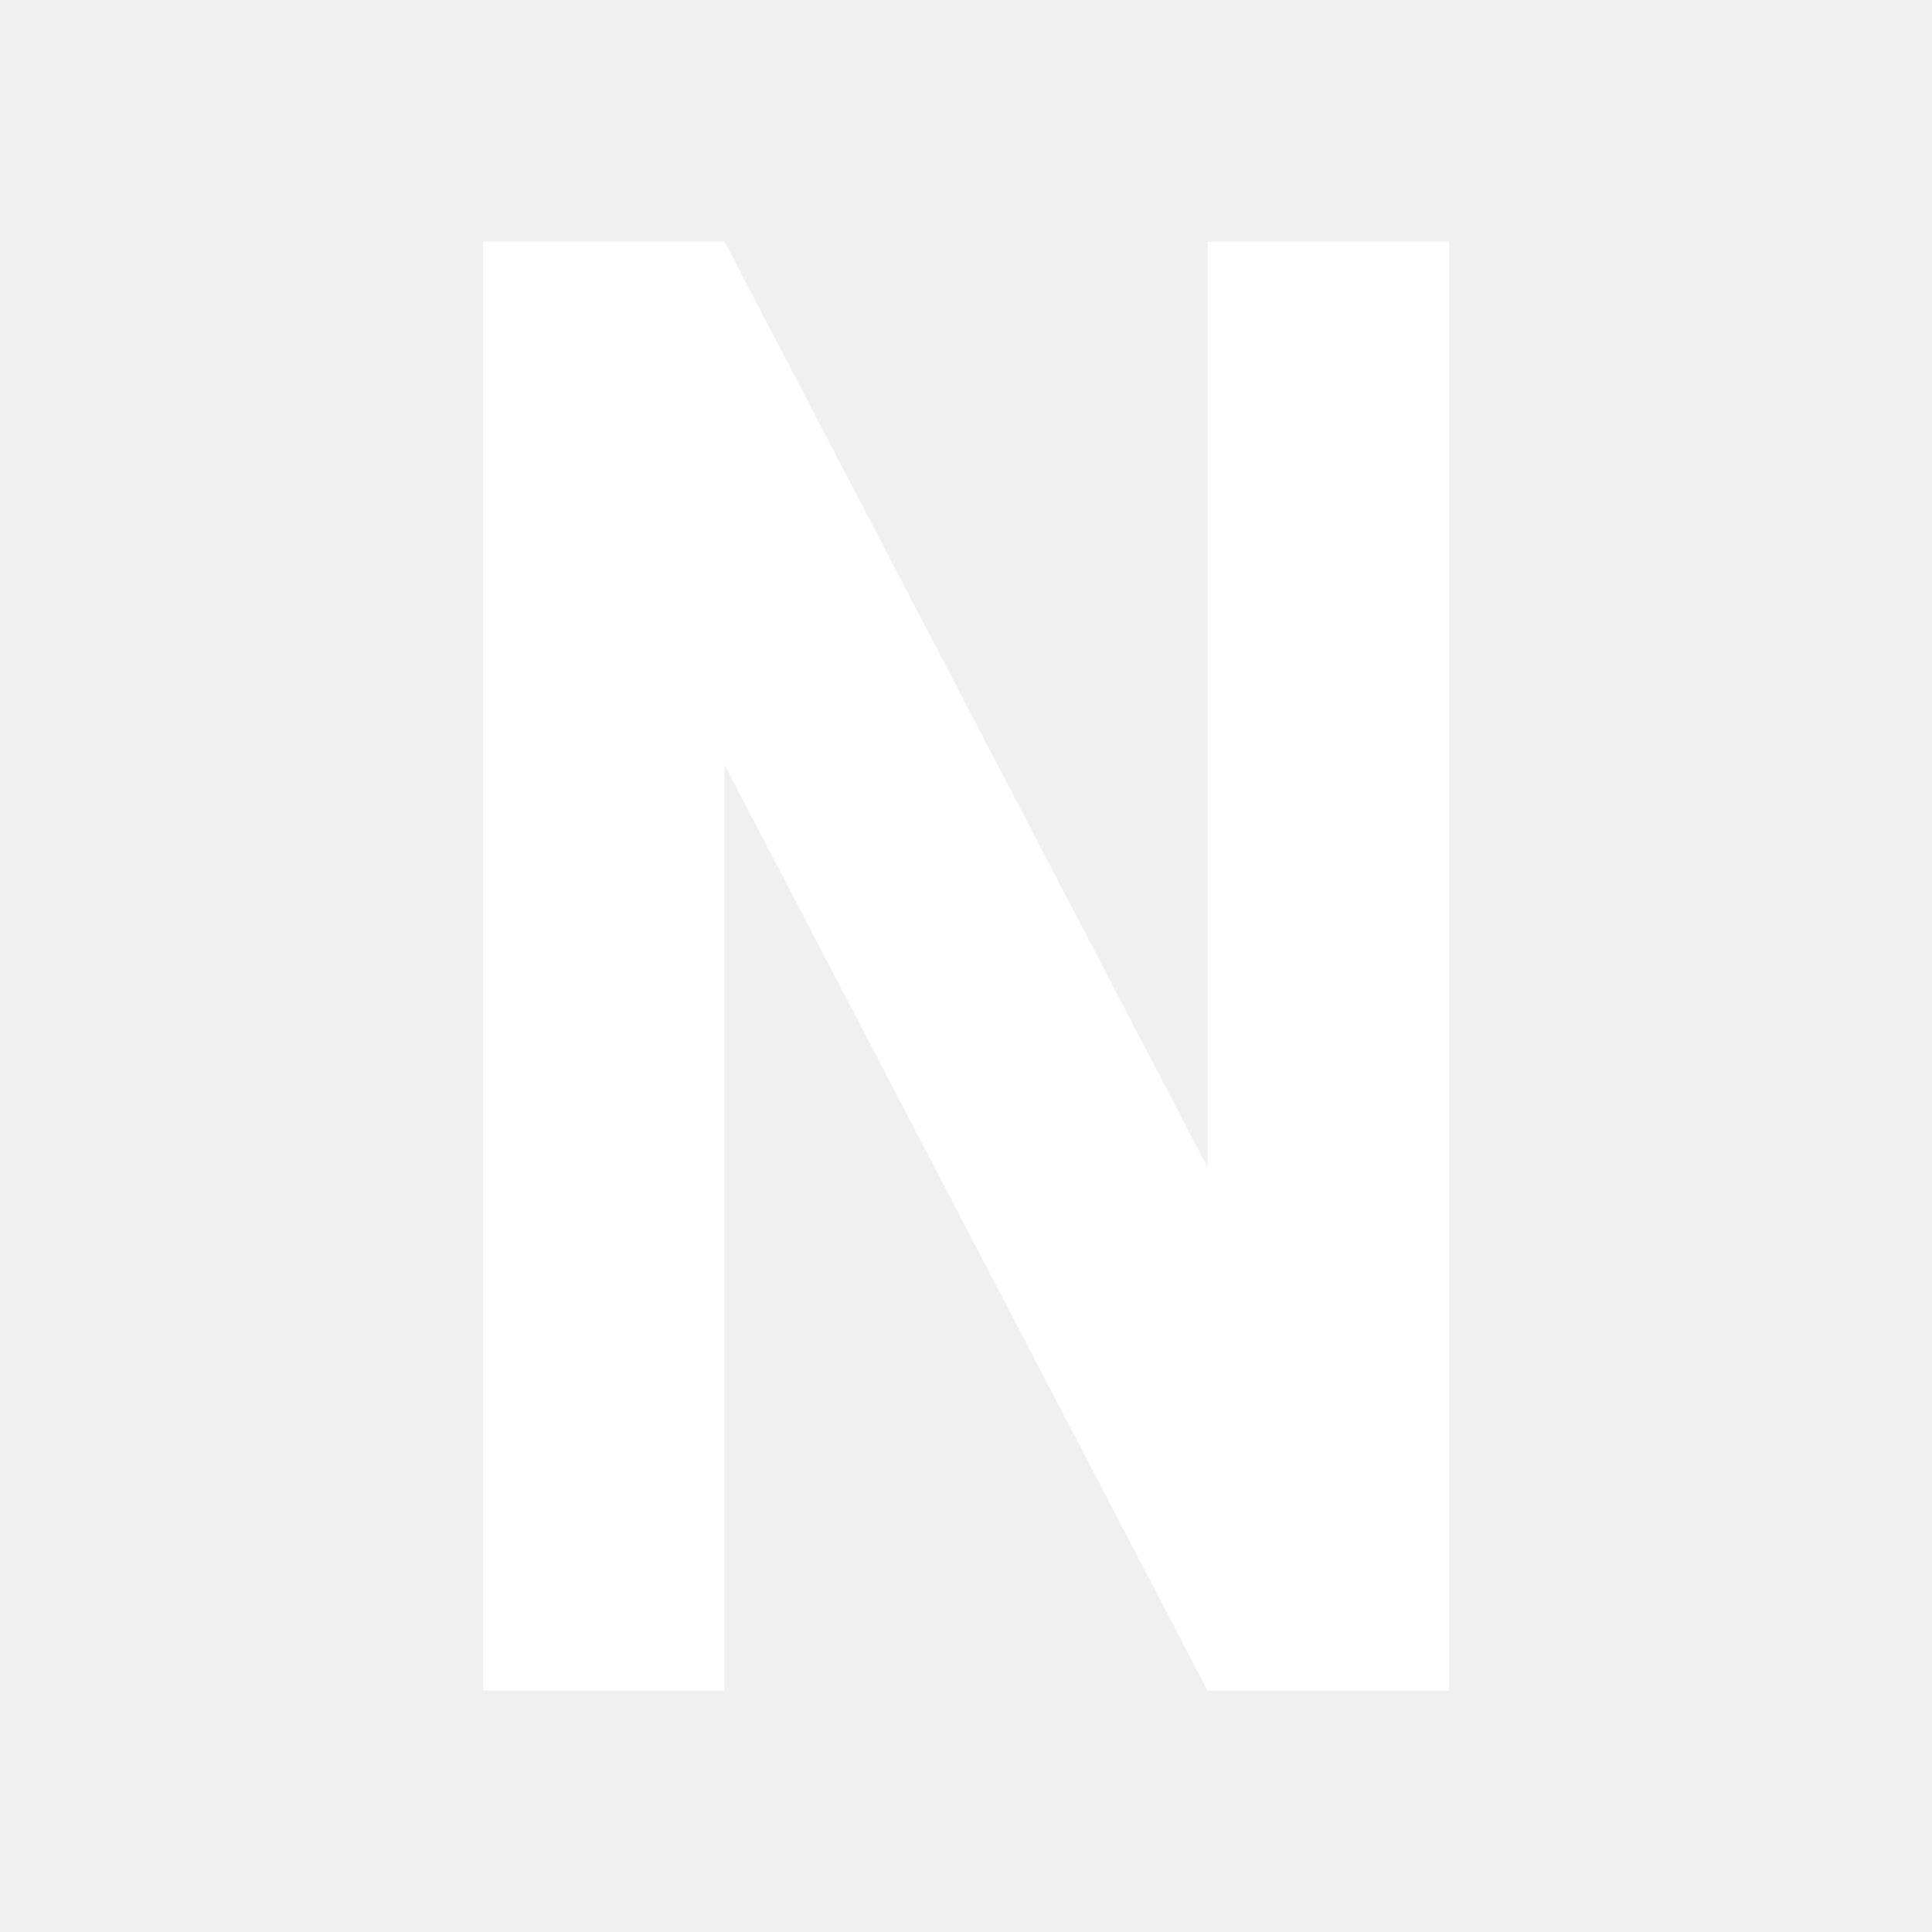
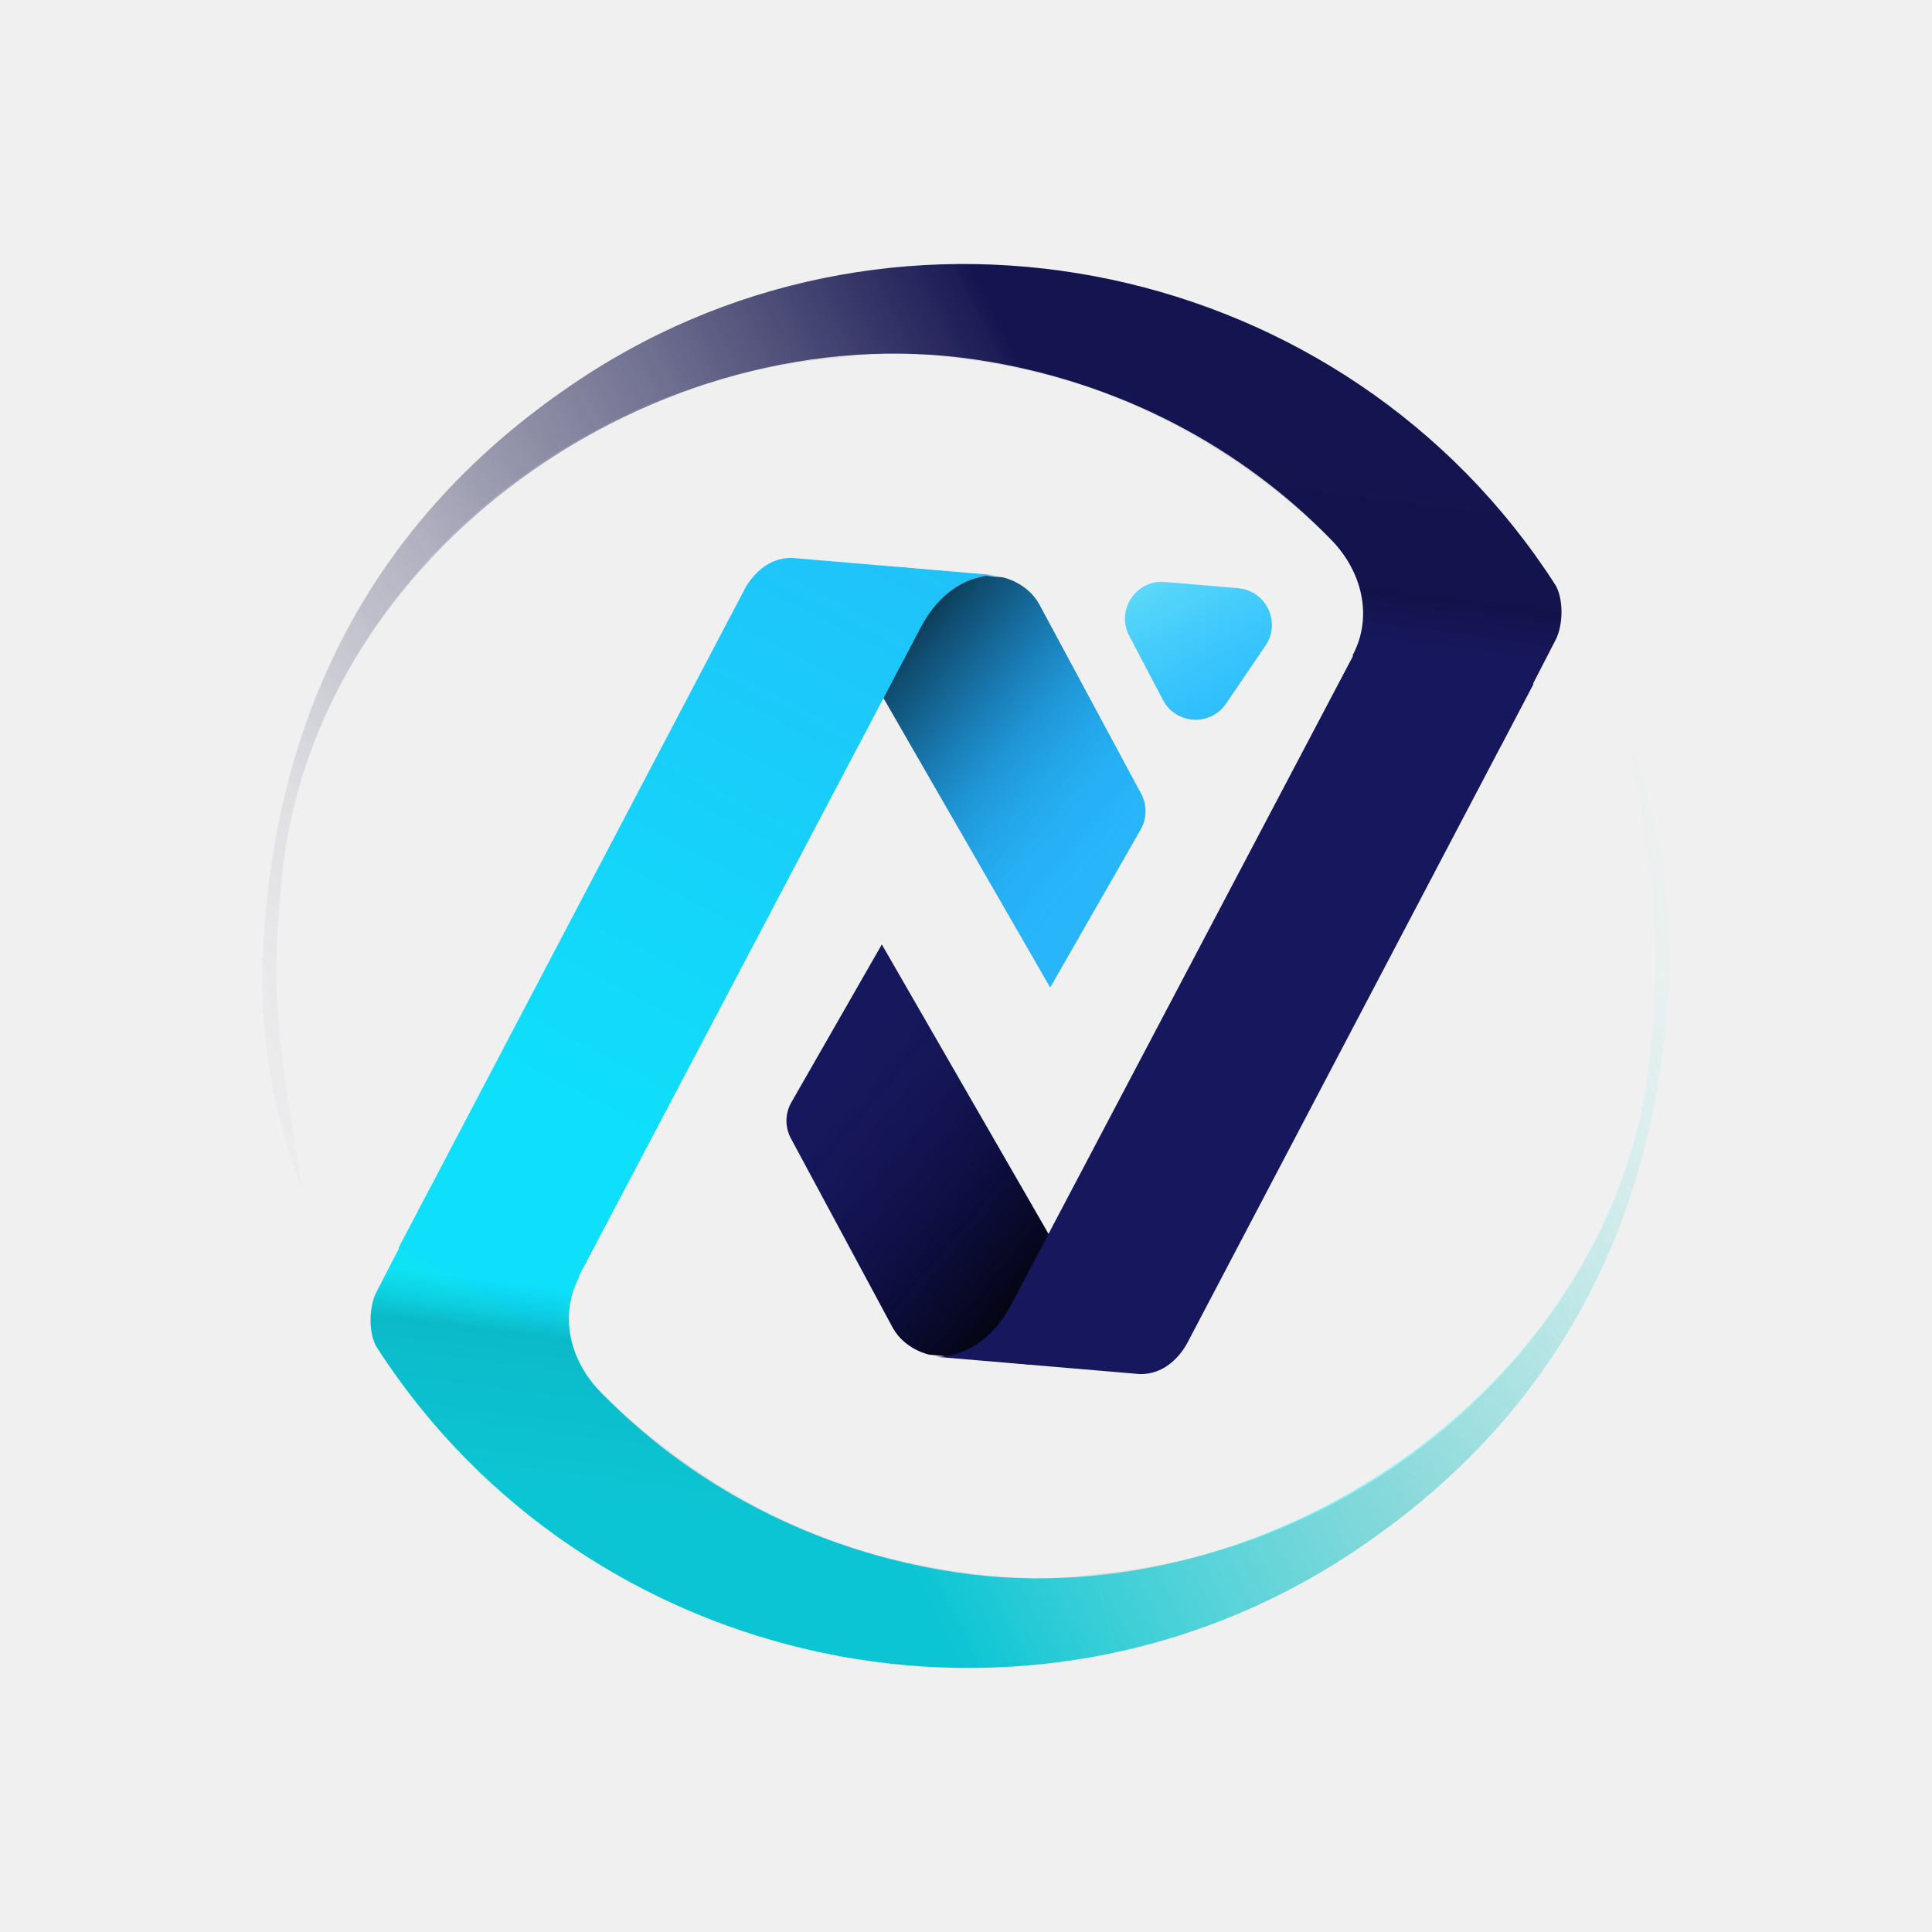
- <svg xmlns="http://www.w3.org/2000/svg" width="24" height="24" viewBox="0 0 24 24" fill="none">
-   <g transform="translate(24, 0) scale(-1, 1)">
-     <path fill-rule="evenodd" clip-rule="evenodd" d="M6 3V21H9L15 9.5V21H18V3H15L9 14.5V3H6Z" fill="white" fill-opacity="0.98" />
+ <svg xmlns="http://www.w3.org/2000/svg" xmlns:xlink="http://www.w3.org/1999/xlink" viewBox="0 0 1080 1080" width="60" height="60">
+   <defs>
+     <style>
+       .cls-1 {
+         fill: url(#linear-gradient-2);
+       }
+ 
+       .cls-2 {
+         fill: #fff;
+       }
+ 
+       .cls-3 {
+         fill: #17175d;
+       }
+ 
+       .cls-4 {
+         fill: url(#linear-gradient-6);
+       }
+ 
+       .cls-5 {
+         isolation: isolate;
+       }
+ 
+       .cls-6 {
+         fill: url(#linear-gradient-11);
+       }
+ 
+       .cls-7 {
+         fill: url(#linear-gradient-10);
+       }
+ 
+       .cls-8 {
+         fill: url(#linear-gradient-5);
+       }
+ 
+       .cls-9 {
+         fill: url(#linear-gradient-7);
+       }
+ 
+       .cls-10 {
+         fill: url(#linear-gradient-9);
+       }
+ 
+       .cls-11 {
+         fill: url(#linear-gradient-3);
+       }
+ 
+       .cls-12 {
+         fill: url(#linear-gradient);
+       }
+ 
+       .cls-13 {
+         fill: url(#linear-gradient-4);
+       }
+ 
+       .cls-14 {
+         mix-blend-mode: multiply;
+       }
+ 
+       .cls-15 {
+         fill: url(#linear-gradient-8);
+       }
+ 
+       .cls-16 {
+         fill: url(#linear-gradient-12);
+       }
+     </style>
+     <linearGradient id="linear-gradient" x1="557.85" y1="139.99" x2="739.19" y2="476.6" gradientUnits="userSpaceOnUse">
+       <stop offset=".24" stop-color="#07fbf9" stop-opacity="0" />
+       <stop offset=".31" stop-color="#0deefa" stop-opacity=".2" />
+       <stop offset=".39" stop-color="#13e0fb" stop-opacity=".41" />
+       <stop offset=".47" stop-color="#19d4fc" stop-opacity=".59" />
+       <stop offset=".56" stop-color="#1dcafd" stop-opacity=".74" />
+       <stop offset=".64" stop-color="#21c2fe" stop-opacity=".85" />
+       <stop offset=".72" stop-color="#23bdfe" stop-opacity=".93" />
+       <stop offset=".79" stop-color="#25bafe" stop-opacity=".98" />
+       <stop offset=".87" stop-color="#26b9ff" />
+     </linearGradient>
+     <linearGradient id="linear-gradient-2" x1="644.18" y1="760.83" x2="430.96" y2="581.68" gradientUnits="userSpaceOnUse">
+       <stop offset=".24" stop-color="#020208" />
+       <stop offset=".34" stop-color="#080822" />
+       <stop offset=".46" stop-color="#0e0e3c" />
+       <stop offset=".59" stop-color="#13134e" />
+       <stop offset=".72" stop-color="#161659" />
+       <stop offset=".86" stop-color="#17175d" />
+     </linearGradient>
+     <linearGradient id="linear-gradient-3" x1="-255.32" y1="747.63" x2="759.58" y2="220.63" gradientUnits="userSpaceOnUse">
+       <stop offset=".34" stop-color="#17175d" stop-opacity="0" />
+       <stop offset=".44" stop-color="#17175d" stop-opacity=".06" />
+       <stop offset=".56" stop-color="#17175d" stop-opacity=".24" />
+       <stop offset=".7" stop-color="#17175d" stop-opacity=".54" />
+       <stop offset=".85" stop-color="#17175d" stop-opacity=".95" />
+       <stop offset=".86" stop-color="#17175d" />
+     </linearGradient>
+     <linearGradient id="linear-gradient-4" x1="649.55" y1="1069.76" x2="436.33" y2="890.61" gradientTransform="translate(-5.37 -308.93)" gradientUnits="userSpaceOnUse">
+       <stop offset=".24" stop-color="#63a5dc" stop-opacity="0" />
+       <stop offset=".26" stop-color="#6eabde" stop-opacity=".07" />
+       <stop offset=".33" stop-color="#8fbee6" stop-opacity=".29" />
+       <stop offset=".4" stop-color="#add0ec" stop-opacity=".48" />
+       <stop offset=".48" stop-color="#c6def2" stop-opacity=".64" />
+       <stop offset=".55" stop-color="#dbeaf6" stop-opacity=".77" />
+       <stop offset=".62" stop-color="#eaf3fa" stop-opacity=".87" />
+       <stop offset=".7" stop-color="#f6f9fd" stop-opacity=".94" />
+       <stop offset=".78" stop-color="#fcfdfe" stop-opacity=".99" />
+       <stop offset=".87" stop-color="#fff" />
+     </linearGradient>
+     <linearGradient id="linear-gradient-5" x1="2429.61" y1="13635.75" x2="2658.37" y2="13286.83" gradientTransform="translate(2794.73 13863.14) rotate(-180)" gradientUnits="userSpaceOnUse">
+       <stop offset=".09" stop-color="#ddd" />
+       <stop offset=".13" stop-color="#dbdbdb" stop-opacity=".91" />
+       <stop offset=".25" stop-color="#d9d9d9" stop-opacity=".67" />
+       <stop offset=".38" stop-color="#d6d6d6" stop-opacity=".47" />
+       <stop offset=".5" stop-color="#d4d4d4" stop-opacity=".3" />
+       <stop offset=".62" stop-color="#d3d3d3" stop-opacity=".17" />
+       <stop offset=".74" stop-color="#d1d1d1" stop-opacity=".07" />
+       <stop offset=".86" stop-color="#d1d1d1" stop-opacity=".02" />
+       <stop offset=".97" stop-color="#d1d1d1" stop-opacity="0" />
+     </linearGradient>
+     <linearGradient id="linear-gradient-6" x1="2121.36" y1="13681.26" x2="2156.17" y2="13409.69" gradientTransform="translate(2794.73 13863.14) rotate(-180)" gradientUnits="userSpaceOnUse">
+       <stop offset=".19" stop-color="#ddd" />
+       <stop offset=".5" stop-color="#d1d1d1" />
+       <stop offset=".54" stop-color="#e7e7e7" />
+       <stop offset=".6" stop-color="#fff" />
+       <stop offset=".83" stop-color="#fff" />
+       <stop offset=".86" stop-color="#fff" />
+     </linearGradient>
+     <linearGradient id="linear-gradient-7" x1="-15198.33" y1="-12614.98" x2="-15411.55" y2="-12794.14" gradientTransform="translate(-14762.51 -12295.82) rotate(-180)" gradientUnits="userSpaceOnUse">
+       <stop offset=".24" stop-color="#0a2d3f" />
+       <stop offset=".25" stop-color="#0b3145" />
+       <stop offset=".33" stop-color="#125475" />
+       <stop offset=".42" stop-color="#19729d" />
+       <stop offset=".5" stop-color="#1e8abf" />
+       <stop offset=".58" stop-color="#229dd9" />
+       <stop offset=".67" stop-color="#25aaeb" />
+       <stop offset=".76" stop-color="#27b2f6" />
+       <stop offset=".86" stop-color="#28b5fa" />
+     </linearGradient>
+     <linearGradient id="linear-gradient-8" x1="-16097.83" y1="-12628.19" x2="-15082.93" y2="-13155.19" gradientTransform="translate(-14762.51 -12295.82) rotate(-180)" gradientUnits="userSpaceOnUse">
+       <stop offset=".34" stop-color="#00fdfb" stop-opacity="0" />
+       <stop offset=".39" stop-color="#00fcfa" stop-opacity=".02" />
+       <stop offset=".46" stop-color="#01fafa" stop-opacity=".09" />
+       <stop offset=".54" stop-color="#02f7f9" stop-opacity=".21" />
+       <stop offset=".62" stop-color="#05f3f8" stop-opacity=".36" />
+       <stop offset=".71" stop-color="#07eef7" stop-opacity=".56" />
+       <stop offset=".8" stop-color="#0be8f6" stop-opacity=".81" />
+       <stop offset=".86" stop-color="#0ee3f5" />
+     </linearGradient>
+     <linearGradient id="linear-gradient-9" x1="233.68" y1="810.56" x2="626.76" y2="54.82" gradientUnits="userSpaceOnUse">
+       <stop offset=".24" stop-color="#0ee0fb" />
+       <stop offset=".25" stop-color="#0edffa" />
+       <stop offset=".86" stop-color="#28b5fa" />
+     </linearGradient>
+     <linearGradient id="linear-gradient-10" x1="-14682.35" y1="-12825.21" x2="-14895.57" y2="-13004.37" gradientTransform="translate(-14246.53 -12506.04) rotate(-180)" gradientUnits="userSpaceOnUse">
+       <stop offset=".24" stop-color="#63a5dc" stop-opacity="0" />
+       <stop offset=".26" stop-color="#6eabde" stop-opacity=".07" />
+       <stop offset=".33" stop-color="#8fbee6" stop-opacity=".29" />
+       <stop offset=".4" stop-color="#add0ec" stop-opacity=".48" />
+       <stop offset=".48" stop-color="#c6def2" stop-opacity=".64" />
+       <stop offset=".55" stop-color="#dbeaf6" stop-opacity=".77" />
+       <stop offset=".62" stop-color="#eaf3fa" stop-opacity=".87" />
+       <stop offset=".7" stop-color="#f6f9fd" stop-opacity=".94" />
+       <stop offset=".78" stop-color="#fcfdfe" stop-opacity=".99" />
+       <stop offset=".87" stop-color="#fff" />
+     </linearGradient>
+     <linearGradient id="linear-gradient-11" x1="17761.51" y1="27530.72" x2="17990.26" y2="27181.81" gradientTransform="translate(-17046.62 -26678.11)" xlink:href="#linear-gradient-5" />
+     <linearGradient id="linear-gradient-12" x1="17453.25" y1="27576.23" x2="17488.06" y2="27304.66" gradientTransform="translate(-17046.62 -26678.11)" xlink:href="#linear-gradient-6" />
+   </defs>
+   <g class="cls-5">
+     <g id="Layer_1" data-name="Layer 1">
+       <path class="cls-12" d="M651.23,325.32l40.9,3.49c15.7,1.34,24.14,19.09,15.28,32.12l-22.05,32.39c-8.75,12.85-28.03,11.75-35.26-2.01l-18.85-35.88c-7.57-14.41,3.77-31.49,19.99-30.11Z" />
+       <g>
+         <path class="cls-1" d="M492.95,527.95l115.51,200.58-32.82,34.26-56.19-5.53s-13.43-2.68-20.3-14.86l-57.06-106.07c-3.38-6.29-3.28-13.88,.27-20.08l50.58-88.31Z" />
+         <path class="cls-11" d="M869.25,326.65c-117.16-181.88-363.86-234.27-544.36-115.08-113.4,74.88-170.46,183.07-177.78,317.56-2.5,45.87,4.42,91.17,22.03,136.12-16.7-99.21-17.13-116.87-11.39-175.46,17.69-180.52,208.93-315.59,388.13-288.71,79.63,11.94,148.4,49.22,198.45,100.83,16.99,17.52,23.3,42.65,11.88,64.22l-.19,.35c6.51,1.36,12.76,4.44,17.83,8.83,1.23,1.09,2.5,2.14,3.78,3.19,.14,.1,.29,.21,.47,.34,2.21,1.41,4.31,3.04,6.51,4.48,4.43,2.92,8.96,5.66,13.53,8.35,10.06,5.91,20.34,11.45,30.21,17.66,3.58,2.25,7.31,4.57,10.9,7.1,10.17-19.61,20.34-39.23,30.43-58.88,4.25-8.28,4.4-23.4-.43-30.91Z" />
+         <path class="cls-3" d="M522.36,758.38s25.89,2.76,42.72-28.71l207.81-394.41,84.38,47.06-192.81,366.99s-8.48,19.2-27.3,18.81l-114.8-9.74Z" />
+       </g>
+       <g class="cls-14">
+         <path class="cls-13" d="M492.95,527.95l115.51,200.58-32.82,34.26-56.19-5.53s-13.43-2.68-20.3-14.86l-57.06-106.07c-3.38-6.29-3.28-13.88,.27-20.08l50.58-88.31Z" />
+         <path class="cls-8" d="M456.24,156.33c-45.68,9.84-90.23,28.09-131.35,55.24-113.4,74.88-170.46,183.07-177.78,317.56-2.5,45.87,4.42,91.17,22.03,136.12-26.54-107.56-17.99-108.62-13.15-167.29,12.67-153.47,148.04-283.77,311.27-297.76" />
+         <path class="cls-4" d="M467.26,200.19c34.38-5.55,75.53-.84,114.01,8.45,70.61,17.04,127.77,58.15,163.06,93.27,17.3,17.21,23.3,42.65,11.88,64.22l-.19,.35c6.51,1.36,12.76,4.44,17.83,8.83,1.23,1.09,2.5,2.14,3.78,3.19,.14,.1,.29,.21,.47,.34,2.21,1.41,4.31,3.04,6.51,4.48,4.43,2.92,8.96,5.66,13.53,8.35,10.06,5.91,20.34,11.45,30.21,17.66,3.58,2.25,7.31,4.57,10.9,7.1,10.17-19.61,20.34-39.23,30.43-58.88,4.25-8.28,4.4-23.4-.43-30.91-90.47-140.45-258.18-203.68-413.01-170.32" />
+         <path class="cls-2" d="M637.15,768.12c18.82,.39,27.3-18.81,27.3-18.81l184.19-350.57c-9.8-1.46-19.54-3.27-29.1-5.37-11.23-2.46-20.9-9.63-32.17-11.87-2.8-.55-4.43-6.29-7.24-6.76-1.18-.2-3.13-.62-3.98-.72-4.9-.42-4.28-7.63-9.22-7.58-3.51,.03-6.85-.49-9.97-1.47l-191.89,364.71c-16.16,30.22-40.67,28.87-42.59,28.72l114.66,9.72Z" />
+       </g>
+       <g>
+         <g>
+           <path class="cls-9" d="M587.05,552.05l-115.51-200.58,32.82-34.26,56.19,5.53s13.43,2.68,20.3,14.86l57.06,106.07c3.38,6.29,3.28,13.88-.27,20.08l-50.58,88.31Z" />
+           <path class="cls-15" d="M210.75,753.35c117.16,181.88,363.86,234.27,544.36,115.08,113.4-74.88,170.46-183.07,177.78-317.56,2.5-45.87-4.42-91.17-22.03-136.12,16.7,99.21,17.13,116.87,11.39,175.46-17.69,180.52-208.93,315.59-388.13,288.71-79.63-11.94-148.4-49.22-198.45-100.83-16.99-17.52-23.3-42.65-11.88-64.22l.19-.35c-6.51-1.36-12.76-4.44-17.83-8.83-1.23-1.09-2.5-2.14-3.78-3.19-.14-.1-.29-.21-.47-.34-2.21-1.41-4.31-3.04-6.51-4.48-4.43-2.92-8.96-5.66-13.53-8.35-10.06-5.91-20.34-11.45-30.21-17.66-3.58-2.25-7.31-4.57-10.9-7.1-10.17,19.61-20.34,39.23-30.43,58.88-4.25,8.28-4.4,23.4,.43,30.91Z" />
+           <path class="cls-10" d="M557.64,321.62s-25.89-2.76-42.72,28.71l-207.81,394.41-84.38-47.06,192.81-366.99s8.48-19.2,27.3-18.81l114.8,9.74Z" />
+         </g>
+         <g class="cls-14">
+           <path class="cls-7" d="M587.05,552.05l-115.51-200.58,32.82-34.26,56.19,5.53s13.43,2.68,20.3,14.86l57.06,106.07c3.38,6.29,3.28,13.88-.27,20.08l-50.58,88.31Z" />
+           <path class="cls-6" d="M623.76,923.67c45.68-9.84,90.23-28.09,131.35-55.24,113.4-74.88,170.46-183.07,177.78-317.56,2.5-45.87-4.42-91.17-22.03-136.12,26.54,107.56,17.99,108.62,13.15,167.29-12.67,153.47-148.04,283.77-311.27,297.76" />
+           <path class="cls-16" d="M612.74,879.81c-34.38,5.55-75.53,.84-114.01-8.45-70.61-17.04-127.77-58.15-163.06-93.27-17.3-17.21-23.3-42.65-11.88-64.22l.19-.35c-6.51-1.36-12.76-4.44-17.83-8.83-1.23-1.09-2.5-2.14-3.78-3.19-.14-.1-.29-.21-.47-.34-2.21-1.41-4.31-3.04-6.51-4.48-4.43-2.92-8.96-5.66-13.53-8.35-10.06-5.91-20.34-11.45-30.21-17.66-3.58-2.25-7.31-4.57-10.9-7.1-10.17,19.61-20.34,39.23-30.43,58.88-4.25,8.28-4.4,23.4,.43,30.91,90.47,140.45,258.18,203.68,413.01,170.32" />
+           <path class="cls-2" d="M442.85,311.88c-18.82-.39-27.3,18.81-27.3,18.81l-184.19,350.57c9.8,1.46,19.54,3.27,29.1,5.37,11.23,2.46,20.9,9.63,32.17,11.87,2.8,.55,4.43,6.29,7.24,6.76,1.18,.2,3.13,.62,3.98,.72,4.9,.42,4.28,7.63,9.22,7.58,3.51-.03,6.85,.49,9.97,1.47l191.89-364.71c16.16-30.22,40.67-28.87,42.59-28.72l-114.66-9.72Z" />
+         </g>
+       </g>
+     </g>
  </g>
</svg>
